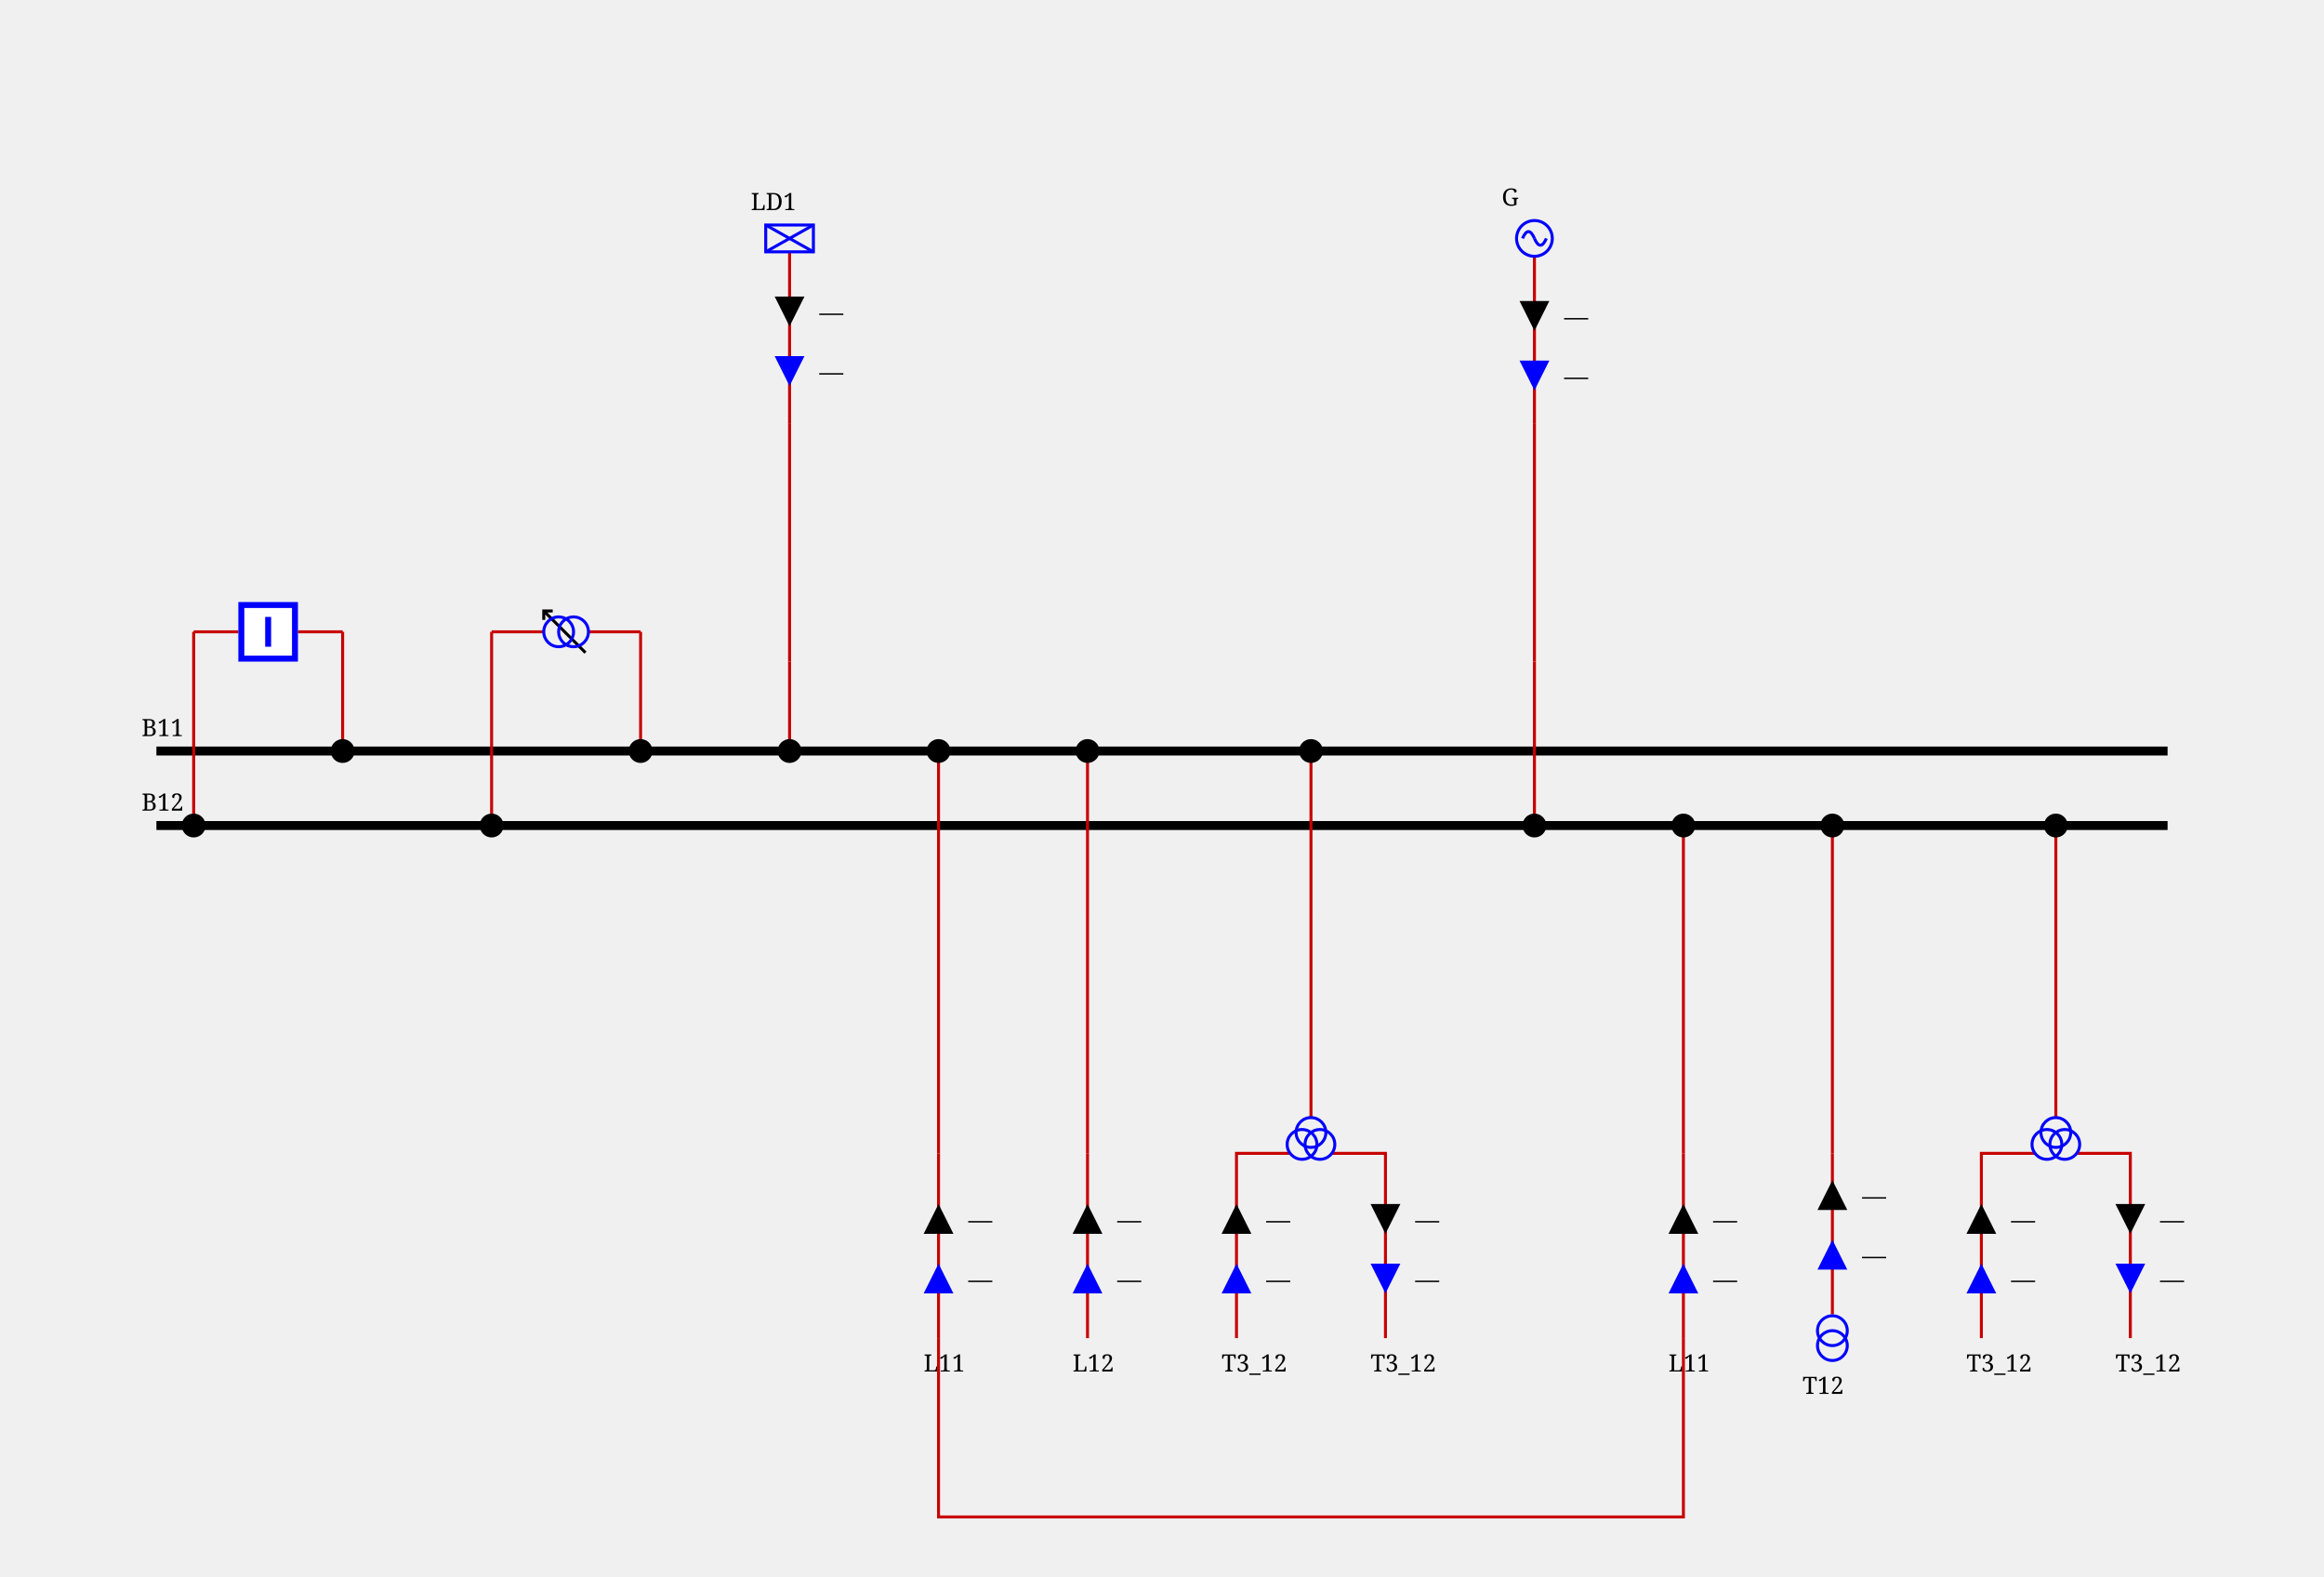
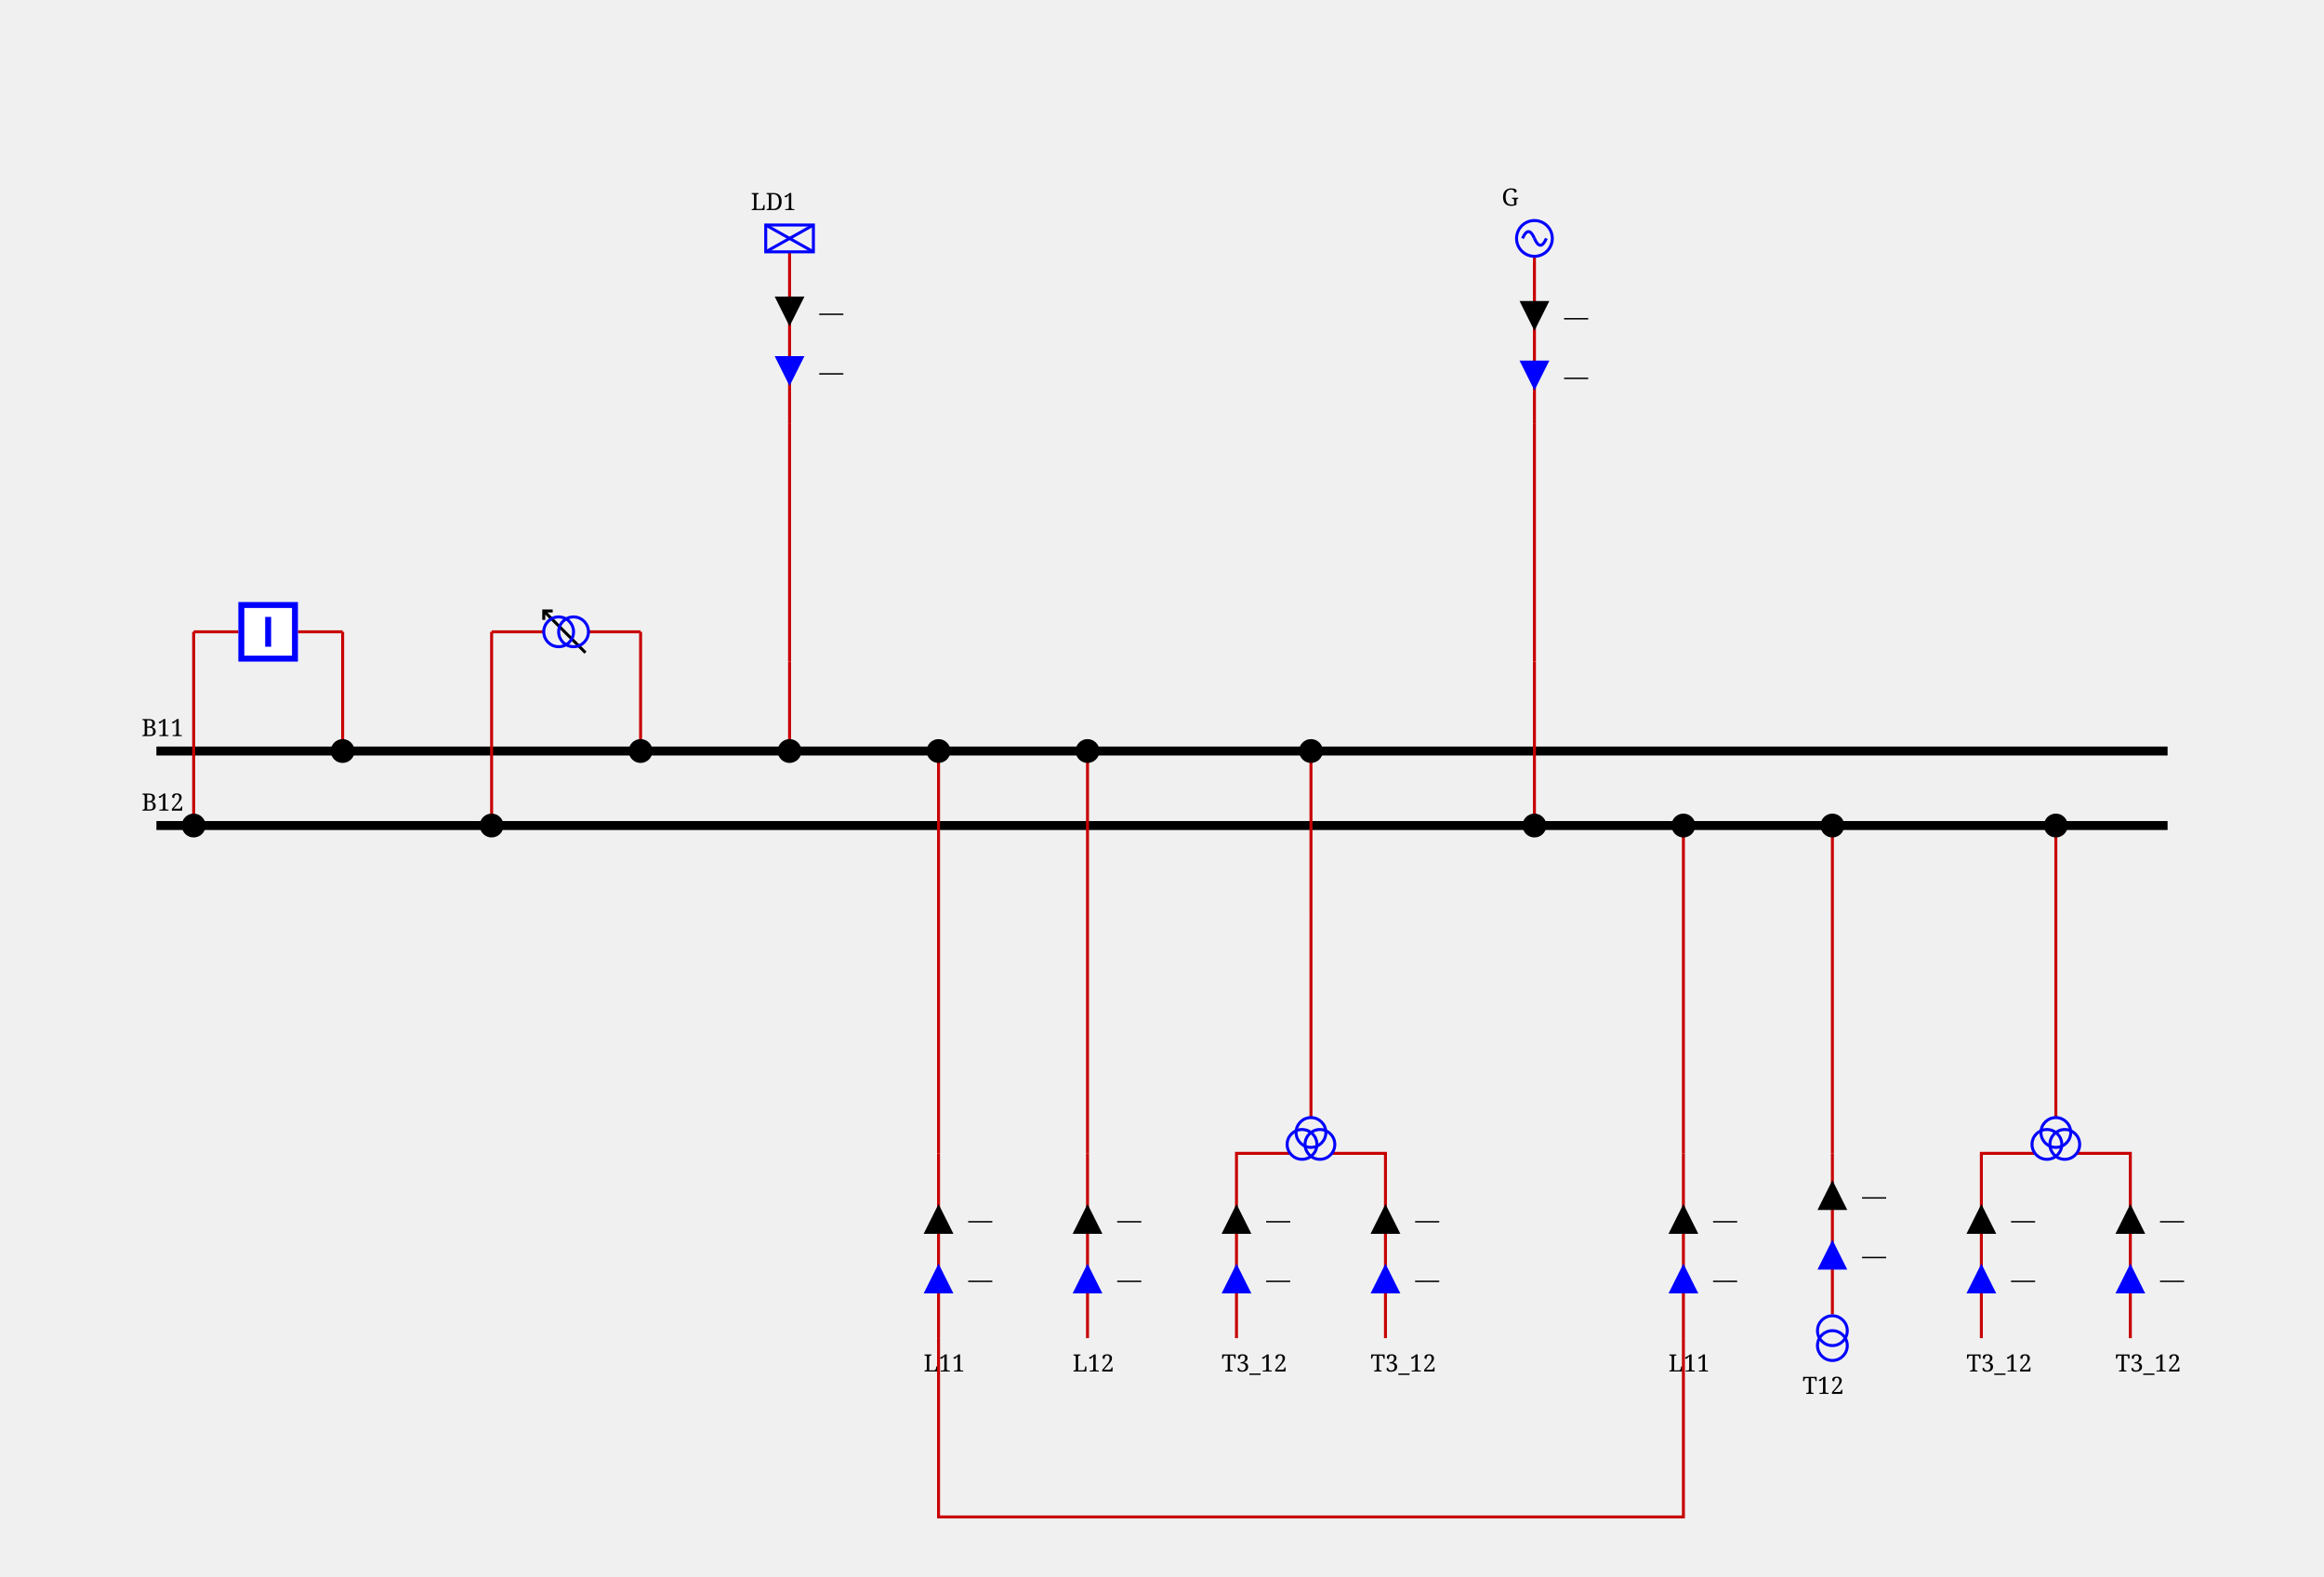
<svg xmlns="http://www.w3.org/2000/svg" height="529.0" viewBox="0 0 780.0 529.0" width="780.0">
  <style>
/* ----------------------------------------------------------------------- */
/* File: tautologies.css ------------------------------------------------- */
.sld-out .sld-arrow-in {visibility: hidden}
.sld-in .sld-arrow-out {visibility: hidden}
.sld-closed .sld-sw-open {visibility: hidden}
.sld-open .sld-sw-closed {visibility: hidden}
.sld-hidden-node {visibility: hidden}
.sld-top-feeder .sld-label {dominant-baseline: auto}
.sld-bottom-feeder .sld-label {dominant-baseline: hanging}
.sld-active-power .sld-label {dominant-baseline: mathematical}
.sld-reactive-power .sld-label {dominant-baseline: mathematical}
.sld-current .sld-label {dominant-baseline: mathematical}
/* ----------------------------------------------------------------------- */
/* File: baseVoltages.css ------------------------------------------------ */
.sld-vl300to500 {--sld-vl-color: #ff0000}
.sld-vl180to300 {--sld-vl-color: #228b22}
.sld-vl120to180 {--sld-vl-color: #01afaf}
.sld-vl70to120 {--sld-vl-color: #cc5500}
.sld-vl50to70 {--sld-vl-color: #a020f0}
.sld-vl30to50 {--sld-vl-color: #ff8290}
.sld-vl0to30 {--sld-vl-color: #abae28}
/* ----------------------------------------------------------------------- */
/* File : components.css ------------------------------------------------- */
/* Stroke black */
.sld-disconnector {stroke-width: 3; stroke: black; fill: none}
/* Stroke blue */
.sld-breaker {stroke-width: 2; stroke: blue; fill:white}
.sld-load-break-switch {stroke: blue; fill: white}
/* Stroke --sld-vl-color with fallback black */
.sld-bus-connection {fill: var(--sld-vl-color, black)}
.sld-cell-shape-flat .sld-bus-connection {visibility: hidden}
.sld-busbar-section {stroke: var(--sld-vl-color, black); stroke-width: 3; fill: none}
/* Stroke --sld-vl-color with fallback red */
.sld-wire {stroke: var(--sld-vl-color, #c80000); fill: none}
/* Stroke --sld-vl-color with fallback blue */
.sld-load {stroke: var(--sld-vl-color, blue); fill: none}
.sld-battery {stroke: var(--sld-vl-color, blue); fill: none}
.sld-generator {stroke: var(--sld-vl-color, blue); fill: none}
.sld-two-wt {stroke: var(--sld-vl-color, blue); fill: none}
.sld-three-wt {stroke: var(--sld-vl-color, blue); fill: none}
.sld-winding {stroke: var(--sld-vl-color, blue); fill: none}
.sld-capacitor {stroke: var(--sld-vl-color, blue); fill: none}
.sld-inductor {stroke: var(--sld-vl-color, blue); fill: none}
.sld-pst {stroke: var(--sld-vl-color, blue); fill: none}
.sld-pst-arrow {stroke: black; fill: none}
.sld-svc {stroke: var(--sld-vl-color, blue); fill: none}
.sld-vsc {stroke: var(--sld-vl-color, blue); font-size: 7.43px; fill: none}
.sld-lcc {stroke: var(--sld-vl-color, blue); font-size: 7.43px; fill: none}
/* Stroke none &amp; fill: --sld-vl-color */
.sld-node-infos {stroke: none; fill: var(--sld-vl-color, black)}
/* Stroke none &amp; fill: black */
.sld-node {stroke: none; fill: black}
.sld-flash {stroke: none; fill: black}
.sld-lock {stroke: none; fill: black}
.sld-unknown {stroke: none; fill: black}
/* Fonts */
.sld-label {stroke: none; fill: black; font: 8px serif}
.sld-angle, .sld-voltage {font: 10px serif}
.sld-graph-label {font: 12px serif}
/* Specific */
.sld-grid {stroke: #003700; stroke-dasharray: 1,10}
.sld-feeder-info.sld-active-power {fill:black}
.sld-feeder-info.sld-reactive-power {fill:blue}
.sld-feeder-info.sld-current {fill:purple}
.sld-frame {fill: var(--sld-background-color, transparent)}
/* Stroke maroon for fictitious switch */
.sld-breaker.sld-fictitious {stroke: maroon}
.sld-disconnector.sld-fictitious {stroke: maroon}
.sld-load-break-switch.sld-fictitious {stroke: maroon}
.sld-busbar-section.sld-fictitious {stroke: var(--sld-vl-color, #c80000); stroke-width: 1}

</style>
  <rect class="sld-frame" height="100%" width="100%" />
  <g>
    <g class="sld-busbar-section sld-vl300to500" id="idB11" transform="translate(52.5,252.0)">
      <line x1="0" x2="675.0" y1="0" y2="0" />
      <text class="sld-label" id="B11_NW_LABEL" x="-5.0" y="-5.0">B11</text>
    </g>
    <g class="sld-busbar-section sld-vl300to500" id="idB12" transform="translate(52.5,277.0)">
      <line x1="0" x2="675.0" y1="0" y2="0" />
      <text class="sld-label" id="B12_NW_LABEL" x="-5.0" y="-5.0">B12</text>
    </g>
    <g class="sld-intern-cell sld-cell-shape-vertical" id="idINTERN_32_0">
      <g class="sld-wire sld-vl300to500" id="_95_VL1_95_INTERNAL_95_VL1_95_BUSCO_95_B11_95_BR1_45_BR1_95_BUSCO_95_B11_95_BR1">
        <polyline points="115.0,212.0,115.0,252.0" />
      </g>
      <g class="sld-wire sld-vl300to500" id="_95_VL1_95_BR1_95_INTERNAL_95_VL1_95_BUSCO_95_B11_95_BR1_45_BR1">
        <polyline points="100.0,212.0,115.0,212.0" />
      </g>
      <g class="sld-wire sld-vl300to500" id="_95_VL1_95_INTERNAL_95_VL1_95_BUSCO_95_B12_95_BR1_45_BR1_95_BR1">
        <polyline points="65.0,212.0,80.0,212.0" />
      </g>
      <g class="sld-wire sld-vl300to500" id="_95_VL1_95_BUSCO_95_B12_95_BR1_95_INTERNAL_95_VL1_95_BUSCO_95_B12_95_BR1_45_BR1">
        <polyline points="65.0,277.0,65.0,212.0" />
      </g>
      <g class="sld-bus-connection sld-fictitious sld-vl300to500" id="idBUSCO_95_B11_95_BR1" transform="translate(111.0,248.0)">
        <circle cx="4" cy="4" r="4" />
      </g>
      <g class="sld-node sld-hidden-node sld-fictitious sld-vl300to500" id="idINTERNAL_95_VL1_95_BUSCO_95_B11_95_BR1_45_BR1" transform="translate(111.0,208.0)">
        <circle cx="4" cy="4" r="4" />
      </g>
      <g class="sld-breaker sld-open sld-vl300to500" id="idBR1" transform="translate(80.0,202.0)">
        <path class="sld-sw-closed" d="M1,1 V19 H19 V1z M10,5 V15" transform="rotate(90.0,10.0,10.0)" />
        <path class="sld-sw-open" d="M1,1 V19 H19 V1z M5,10 H15" transform="rotate(90.0,10.0,10.0)" />
      </g>
      <g class="sld-node sld-hidden-node sld-fictitious sld-vl300to500" id="idINTERNAL_95_VL1_95_BUSCO_95_B12_95_BR1_45_BR1" transform="translate(61.0,208.0)">
        <circle cx="4" cy="4" r="4" />
      </g>
      <g class="sld-bus-connection sld-fictitious sld-vl300to500" id="idBUSCO_95_B12_95_BR1" transform="translate(61.0,273.0)">
        <circle cx="4" cy="4" r="4" />
      </g>
    </g>
    <g class="sld-intern-cell sld-cell-shape-vertical" id="idINTERN_32_1">
      <g class="sld-wire sld-vl300to500" id="_95_VL1_95_BUSCO_95_B11_95_T11_95_INTERNAL_95_VL1_95_BUSCO_95_B11_95_T11_45_T11">
        <polyline points="215.0,252.0,215.0,212.0" />
      </g>
      <g class="sld-wire sld-vl300to500" id="_95_VL1_95_INTERNAL_95_VL1_95_BUSCO_95_B11_95_T11_45_T11_95_T11">
        <polyline points="215.0,212.0,197.5,212.0" />
      </g>
      <g class="sld-wire sld-vl300to500" id="_95_VL1_95_INTERNAL_95_VL1_95_BUSCO_95_B12_95_T11_45_T11_95_T11">
        <polyline points="165.0,212.0,182.5,212.0" />
      </g>
      <g class="sld-wire sld-vl300to500" id="_95_VL1_95_BUSCO_95_B12_95_T11_95_INTERNAL_95_VL1_95_BUSCO_95_B12_95_T11_45_T11">
        <polyline points="165.0,277.0,165.0,212.0" />
      </g>
      <g class="sld-bus-connection sld-fictitious sld-vl300to500" id="idBUSCO_95_B11_95_T11" transform="translate(211.0,248.0)">
        <circle cx="4" cy="4" r="4" />
      </g>
      <g class="sld-node sld-hidden-node sld-fictitious sld-vl300to500" id="idINTERNAL_95_VL1_95_BUSCO_95_B11_95_T11_45_T11" transform="translate(211.0,208.0)">
        <circle cx="4" cy="4" r="4" />
      </g>
      <g class="sld-pst sld-vl300to500" id="idT11" transform="translate(183.0,204.5)">
        <path class="sld-pst-arrow" d="M14,0 0,14 M11,0 14,0 14,3" transform="rotate(270.0,7.0,7.5)" />
        <circle class="sld-winding" cx="7" cy="10" r="5" transform="rotate(270.0,7.0,7.5)" />
        <circle class="sld-winding" cx="7" cy="5" r="5" transform="rotate(270.0,7.0,7.5)" />
      </g>
      <g class="sld-node sld-hidden-node sld-fictitious sld-vl300to500" id="idINTERNAL_95_VL1_95_BUSCO_95_B12_95_T11_45_T11" transform="translate(161.0,208.0)">
        <circle cx="4" cy="4" r="4" />
      </g>
      <g class="sld-bus-connection sld-fictitious sld-vl300to500" id="idBUSCO_95_B12_95_T11" transform="translate(161.0,273.0)">
        <circle cx="4" cy="4" r="4" />
      </g>
    </g>
    <g class="sld-extern-cell sld-cell-direction-top" id="idEXTERN_32_2">
      <g class="sld-wire sld-vl300to500" id="_95_VL1_95_BUSCO_95_B11_95_LD1_95_INTERNAL_95_VL1_95_BUSCO_95_B11_95_LD1_45_LD1">
        <polyline points="265.0,252.0,265.0,222.0" />
      </g>
      <g class="sld-wire sld-vl300to500" id="_95_VL1_95_INTERNAL_95_VL1_95_BUSCO_95_B11_95_LD1_45_LD1_95_INTERNAL_95_VL1_95_LD1">
        <polyline points="265.0,222.0,265.0,142.0" />
      </g>
      <g class="sld-wire sld-vl300to500" id="_95_VL1_95_INTERNAL_95_VL1_95_LD1_95_LD1">
        <polyline points="265.0,142.0,265.0,84.5" />
      </g>
      <g class="sld-active-power sld-feeder-info sld-in" id="idLD1_ARROW_ACTIVE" transform="translate(260.0,99.5)">
        <polygon class="sld-arrow-in" points="0,0 10,0 5,10" />
        <polygon class="sld-arrow-out" points="5,0 10,10 0,10" />
        <text class="sld-label" x="15.0" y="5.0">—</text>
      </g>
      <g class="sld-reactive-power sld-feeder-info sld-in" id="idLD1_ARROW_REACTIVE" transform="translate(260.0,119.5)">
        <polygon class="sld-arrow-in" points="0,0 10,0 5,10" />
        <polygon class="sld-arrow-out" points="5,0 10,10 0,10" />
        <text class="sld-label" x="15.0" y="5.0">—</text>
      </g>
      <g class="sld-bus-connection sld-fictitious sld-vl300to500" id="idBUSCO_95_B11_95_LD1" transform="translate(261.0,248.0)">
        <circle cx="4" cy="4" r="4" />
      </g>
      <g class="sld-node sld-hidden-node sld-fictitious sld-vl300to500" id="idINTERNAL_95_VL1_95_BUSCO_95_B11_95_LD1_45_LD1" transform="translate(261.0,218.0)">
        <circle cx="4" cy="4" r="4" />
      </g>
      <g class="sld-node sld-hidden-node sld-fictitious sld-vl300to500" id="idINTERNAL_95_VL1_95_LD1" transform="translate(261.0,138.0)">
        <circle cx="4" cy="4" r="4" />
      </g>
      <g class="sld-load sld-top-feeder sld-vl300to500" id="idLD1" transform="translate(257.0,75.5)">
        <rect height="9" width="16" />
        <line x1="0" x2="16" y1="0" y2="9" />
        <line x1="16" x2="0" y1="0" y2="9" />
        <text class="sld-label" id="LD1_N_LABEL" x="-5.0" y="-5.0">LD1</text>
      </g>
    </g>
    <g class="sld-extern-cell sld-cell-direction-bottom" id="idEXTERN_32_3">
      <g class="sld-wire sld-vl300to500" id="_95_VL1_95_BUSCO_95_B11_95_L11_95_ONE_95_INTERNAL_95_VL1_95_BUSCO_95_B11_95_L11_95_ONE_45_L11_95_ONE">
        <polyline points="315.0,252.0,315.0,307.0" />
      </g>
      <g class="sld-wire sld-vl300to500" id="_95_VL1_95_INTERNAL_95_VL1_95_BUSCO_95_B11_95_L11_95_ONE_45_L11_95_ONE_95_INTERNAL_95_VL1_95_L11_95_ONE">
        <polyline points="315.0,307.0,315.0,387.0" />
      </g>
      <g class="sld-wire sld-vl300to500" id="_95_VL1_95_INTERNAL_95_VL1_95_L11_95_ONE_95_L11_95_ONE">
        <polyline points="315.0,387.0,315.0,449.0" />
      </g>
      <g class="sld-reactive-power sld-feeder-info sld-in" id="idL11_95_ONE_ARROW_REACTIVE" transform="translate(310.0,424.0)">
        <polygon class="sld-arrow-in" points="0,0 10,0 5,10" transform="rotate(180.0,5.0,5.0)" />
        <polygon class="sld-arrow-out" points="5,0 10,10 0,10" transform="rotate(180.0,5.0,5.0)" />
        <text class="sld-label" x="15.0" y="5.0">—</text>
      </g>
      <g class="sld-active-power sld-feeder-info sld-in" id="idL11_95_ONE_ARROW_ACTIVE" transform="translate(310.0,404.0)">
        <polygon class="sld-arrow-in" points="0,0 10,0 5,10" transform="rotate(180.0,5.0,5.0)" />
        <polygon class="sld-arrow-out" points="5,0 10,10 0,10" transform="rotate(180.0,5.0,5.0)" />
        <text class="sld-label" x="15.0" y="5.0">—</text>
      </g>
      <g class="sld-bus-connection sld-fictitious sld-vl300to500" id="idBUSCO_95_B11_95_L11_95_ONE" transform="translate(311.0,248.0)">
        <circle cx="4" cy="4" r="4" />
      </g>
      <g class="sld-node sld-hidden-node sld-fictitious sld-vl300to500" id="idINTERNAL_95_VL1_95_BUSCO_95_B11_95_L11_95_ONE_45_L11_95_ONE" transform="translate(311.0,303.0)">
        <circle cx="4" cy="4" r="4" />
      </g>
      <g class="sld-node sld-hidden-node sld-fictitious sld-vl300to500" id="idINTERNAL_95_VL1_95_L11_95_ONE" transform="translate(311.0,383.0)">
        <circle cx="4" cy="4" r="4" />
      </g>
      <g class="sld-bottom-feeder" id="idL11_95_ONE" transform="translate(315.0,449.0)">
        <text class="sld-label" id="L11_ONE_S_LABEL" x="-5.0" y="5.0">L11</text>
      </g>
    </g>
    <g class="sld-extern-cell sld-cell-direction-bottom" id="idEXTERN_32_4">
      <g class="sld-wire sld-vl300to500" id="_95_VL1_95_BUSCO_95_B11_95_L12_95_ONE_95_INTERNAL_95_VL1_95_BUSCO_95_B11_95_L12_95_ONE_45_L12_95_ONE">
        <polyline points="365.0,252.0,365.0,307.0" />
      </g>
      <g class="sld-wire sld-vl300to500" id="_95_VL1_95_INTERNAL_95_VL1_95_BUSCO_95_B11_95_L12_95_ONE_45_L12_95_ONE_95_INTERNAL_95_VL1_95_L12_95_ONE">
        <polyline points="365.0,307.0,365.0,387.0" />
      </g>
      <g class="sld-wire sld-vl300to500" id="_95_VL1_95_INTERNAL_95_VL1_95_L12_95_ONE_95_L12_95_ONE">
        <polyline points="365.0,387.0,365.0,449.0" />
      </g>
      <g class="sld-reactive-power sld-feeder-info sld-in" id="idL12_95_ONE_ARROW_REACTIVE" transform="translate(360.0,424.0)">
        <polygon class="sld-arrow-in" points="0,0 10,0 5,10" transform="rotate(180.0,5.0,5.0)" />
        <polygon class="sld-arrow-out" points="5,0 10,10 0,10" transform="rotate(180.0,5.0,5.0)" />
        <text class="sld-label" x="15.0" y="5.0">—</text>
      </g>
      <g class="sld-active-power sld-feeder-info sld-in" id="idL12_95_ONE_ARROW_ACTIVE" transform="translate(360.0,404.0)">
        <polygon class="sld-arrow-in" points="0,0 10,0 5,10" transform="rotate(180.0,5.0,5.0)" />
        <polygon class="sld-arrow-out" points="5,0 10,10 0,10" transform="rotate(180.0,5.0,5.0)" />
        <text class="sld-label" x="15.0" y="5.0">—</text>
      </g>
      <g class="sld-bus-connection sld-fictitious sld-vl300to500" id="idBUSCO_95_B11_95_L12_95_ONE" transform="translate(361.0,248.0)">
        <circle cx="4" cy="4" r="4" />
      </g>
      <g class="sld-node sld-hidden-node sld-fictitious sld-vl300to500" id="idINTERNAL_95_VL1_95_BUSCO_95_B11_95_L12_95_ONE_45_L12_95_ONE" transform="translate(361.0,303.0)">
        <circle cx="4" cy="4" r="4" />
      </g>
      <g class="sld-node sld-hidden-node sld-fictitious sld-vl300to500" id="idINTERNAL_95_VL1_95_L12_95_ONE" transform="translate(361.0,383.0)">
        <circle cx="4" cy="4" r="4" />
      </g>
      <g class="sld-bottom-feeder" id="idL12_95_ONE" transform="translate(365.0,449.0)">
        <text class="sld-label" id="L12_ONE_S_LABEL" x="-5.0" y="5.0">L12</text>
      </g>
    </g>
    <g class="sld-extern-cell sld-cell-direction-bottom" id="idEXTERN_32_5">
      <g class="sld-wire sld-vl300to500" id="_95_VL1_95_BUSCO_95_B11_95_T3_95_12_95_INTERNAL_95_VL1_95_BUSCO_95_B11_95_T3_95_12_45_T3_95_12">
        <polyline points="440.0,252.0,440.0,307.0" />
      </g>
      <g class="sld-wire sld-vl300to500" id="_95_VL1_95_INTERNAL_95_VL1_95_BUSCO_95_B11_95_T3_95_12_45_T3_95_12_95_T3_95_12">
        <polyline points="440.0,307.0,440.0,375.0" />
      </g>
      <g class="sld-wire sld-vl300to500" id="_95_VL1_95_T3_95_12_95_TWO_95_T3_95_12">
        <polyline points="415.0,449.0,415.0,387.0,433.0,387.0" />
      </g>
      <g class="sld-reactive-power sld-feeder-info sld-in" id="idT3_95_12_95_TWO_ARROW_REACTIVE" transform="translate(410.0,424.0)">
        <polygon class="sld-arrow-in" points="0,0 10,0 5,10" transform="rotate(180.0,5.0,5.0)" />
        <polygon class="sld-arrow-out" points="5,0 10,10 0,10" transform="rotate(180.0,5.0,5.0)" />
        <text class="sld-label" x="15.0" y="5.0">—</text>
      </g>
      <g class="sld-active-power sld-feeder-info sld-in" id="idT3_95_12_95_TWO_ARROW_ACTIVE" transform="translate(410.0,404.0)">
        <polygon class="sld-arrow-in" points="0,0 10,0 5,10" transform="rotate(180.0,5.0,5.0)" />
        <polygon class="sld-arrow-out" points="5,0 10,10 0,10" transform="rotate(180.0,5.0,5.0)" />
        <text class="sld-label" x="15.0" y="5.0">—</text>
      </g>
      <g class="sld-wire sld-vl300to500" id="_95_VL1_95_T3_95_12_95_THREE_95_T3_95_12">
        <polyline points="465.0,449.0,465.0,387.0,447.0,387.0" />
      </g>
-       <g class="sld-reactive-power sld-feeder-info sld-out" id="idT3_95_12_95_THREE_ARROW_REACTIVE" transform="translate(460.0,424.0)">
-         <polygon class="sld-arrow-in" points="0,0 10,0 5,10" transform="rotate(180.0,5.0,5.0)" />
-         <polygon class="sld-arrow-out" points="5,0 10,10 0,10" transform="rotate(180.0,5.0,5.0)" />
-         <text class="sld-label" x="15.0" y="5.0">—</text>
-       </g>
-       <g class="sld-active-power sld-feeder-info sld-out" id="idT3_95_12_95_THREE_ARROW_ACTIVE" transform="translate(460.0,404.0)">
+       <g class="sld-reactive-power sld-feeder-info sld-in" id="idT3_95_12_95_THREE_ARROW_REACTIVE" transform="translate(460.0,424.0)">
+         <polygon class="sld-arrow-in" points="0,0 10,0 5,10" transform="rotate(180.0,5.0,5.0)" />
+         <polygon class="sld-arrow-out" points="5,0 10,10 0,10" transform="rotate(180.0,5.0,5.0)" />
+         <text class="sld-label" x="15.0" y="5.0">—</text>
+       </g>
+       <g class="sld-active-power sld-feeder-info sld-in" id="idT3_95_12_95_THREE_ARROW_ACTIVE" transform="translate(460.0,404.0)">
        <polygon class="sld-arrow-in" points="0,0 10,0 5,10" transform="rotate(180.0,5.0,5.0)" />
        <polygon class="sld-arrow-out" points="5,0 10,10 0,10" transform="rotate(180.0,5.0,5.0)" />
        <text class="sld-label" x="15.0" y="5.0">—</text>
      </g>
      <g class="sld-bus-connection sld-fictitious sld-vl300to500" id="idBUSCO_95_B11_95_T3_95_12" transform="translate(436.0,248.0)">
        <circle cx="4" cy="4" r="4" />
      </g>
      <g class="sld-node sld-hidden-node sld-fictitious sld-vl300to500" id="idINTERNAL_95_VL1_95_BUSCO_95_B11_95_T3_95_12_45_T3_95_12" transform="translate(436.0,303.0)">
        <circle cx="4" cy="4" r="4" />
      </g>
      <g class="sld-three-wt sld-fictitious" id="idT3_95_12" transform="translate(432.0,375.0)">
        <circle class="sld-vl300to500 sld-winding" cx="5" cy="15" r="5" transform="scale(1, -1) translate(0, -24.0)" />
        <circle class="sld-vl300to500 sld-winding" cx="11" cy="15" r="5" transform="scale(1, -1) translate(0, -24.0)" />
        <circle class="sld-vl300to500 sld-winding" cx="8" cy="19" r="5" transform="scale(1, -1) translate(0, -24.0)" />
      </g>
      <g class="sld-bottom-feeder sld-vl300to500" id="idT3_95_12_95_TWO" transform="translate(415.0,449.0)">
        <text class="sld-label" id="T3_12_TWO_S_LABEL" x="-5.0" y="5.0">T3_12</text>
      </g>
      <g class="sld-bottom-feeder sld-vl300to500" id="idT3_95_12_95_THREE" transform="translate(465.0,449.0)">
        <text class="sld-label" id="T3_12_THREE_S_LABEL" x="-5.0" y="5.0">T3_12</text>
      </g>
    </g>
    <g class="sld-extern-cell sld-cell-direction-top" id="idEXTERN_32_6">
      <g class="sld-wire sld-vl300to500" id="_95_VL1_95_BUSCO_95_B12_95_G_95_INTERNAL_95_VL1_95_BUSCO_95_B12_95_G_45_G">
        <polyline points="515.0,277.0,515.0,222.0" />
      </g>
      <g class="sld-wire sld-vl300to500" id="_95_VL1_95_INTERNAL_95_VL1_95_BUSCO_95_B12_95_G_45_G_95_INTERNAL_95_VL1_95_G">
        <polyline points="515.0,222.0,515.0,142.0" />
      </g>
      <g class="sld-wire sld-vl300to500" id="_95_VL1_95_INTERNAL_95_VL1_95_G_95_G">
        <polyline points="515.0,142.0,515.0,86.0" />
      </g>
      <g class="sld-active-power sld-feeder-info sld-in" id="idG_ARROW_ACTIVE" transform="translate(510.0,101.0)">
        <polygon class="sld-arrow-in" points="0,0 10,0 5,10" />
        <polygon class="sld-arrow-out" points="5,0 10,10 0,10" />
        <text class="sld-label" x="15.0" y="5.0">—</text>
      </g>
      <g class="sld-reactive-power sld-feeder-info sld-in" id="idG_ARROW_REACTIVE" transform="translate(510.0,121.0)">
        <polygon class="sld-arrow-in" points="0,0 10,0 5,10" />
        <polygon class="sld-arrow-out" points="5,0 10,10 0,10" />
        <text class="sld-label" x="15.0" y="5.0">—</text>
      </g>
      <g class="sld-bus-connection sld-fictitious sld-vl300to500" id="idBUSCO_95_B12_95_G" transform="translate(511.0,273.0)">
        <circle cx="4" cy="4" r="4" />
      </g>
      <g class="sld-node sld-hidden-node sld-fictitious sld-vl300to500" id="idINTERNAL_95_VL1_95_BUSCO_95_B12_95_G_45_G" transform="translate(511.0,218.0)">
        <circle cx="4" cy="4" r="4" />
      </g>
      <g class="sld-node sld-hidden-node sld-fictitious sld-vl300to500" id="idINTERNAL_95_VL1_95_G" transform="translate(511.0,138.0)">
        <circle cx="4" cy="4" r="4" />
      </g>
      <g class="sld-generator sld-top-feeder sld-vl300to500" id="idG" transform="translate(509.0,74.0)">
        <circle cx="6" cy="6" r="6" />
        <path d="M6,6 A 6 40 0 0 0 2,6" />
        <path d="M6,6 A 6 40 0 0 0 10,6" />
        <text class="sld-label" id="G_N_LABEL" x="-5.0" y="-5.0">G</text>
      </g>
    </g>
    <g class="sld-extern-cell sld-cell-direction-bottom" id="idEXTERN_32_7">
      <g class="sld-wire sld-vl300to500" id="_95_VL1_95_BUSCO_95_B12_95_L11_95_TWO_95_INTERNAL_95_VL1_95_BUSCO_95_B12_95_L11_95_TWO_45_L11_95_TWO">
        <polyline points="565.0,277.0,565.0,307.0" />
      </g>
      <g class="sld-wire sld-vl300to500" id="_95_VL1_95_INTERNAL_95_VL1_95_BUSCO_95_B12_95_L11_95_TWO_45_L11_95_TWO_95_INTERNAL_95_VL1_95_L11_95_TWO">
        <polyline points="565.0,307.0,565.0,387.0" />
      </g>
      <g class="sld-wire sld-vl300to500" id="_95_VL1_95_INTERNAL_95_VL1_95_L11_95_TWO_95_L11_95_TWO">
        <polyline points="565.0,387.0,565.0,449.0" />
      </g>
      <g class="sld-reactive-power sld-feeder-info sld-in" id="idL11_95_TWO_ARROW_REACTIVE" transform="translate(560.0,424.0)">
        <polygon class="sld-arrow-in" points="0,0 10,0 5,10" transform="rotate(180.0,5.0,5.0)" />
        <polygon class="sld-arrow-out" points="5,0 10,10 0,10" transform="rotate(180.0,5.0,5.0)" />
        <text class="sld-label" x="15.0" y="5.0">—</text>
      </g>
      <g class="sld-active-power sld-feeder-info sld-in" id="idL11_95_TWO_ARROW_ACTIVE" transform="translate(560.0,404.0)">
        <polygon class="sld-arrow-in" points="0,0 10,0 5,10" transform="rotate(180.0,5.0,5.0)" />
        <polygon class="sld-arrow-out" points="5,0 10,10 0,10" transform="rotate(180.0,5.0,5.0)" />
        <text class="sld-label" x="15.0" y="5.0">—</text>
      </g>
      <g class="sld-bus-connection sld-fictitious sld-vl300to500" id="idBUSCO_95_B12_95_L11_95_TWO" transform="translate(561.0,273.0)">
        <circle cx="4" cy="4" r="4" />
      </g>
      <g class="sld-node sld-hidden-node sld-fictitious sld-vl300to500" id="idINTERNAL_95_VL1_95_BUSCO_95_B12_95_L11_95_TWO_45_L11_95_TWO" transform="translate(561.0,303.0)">
        <circle cx="4" cy="4" r="4" />
      </g>
      <g class="sld-node sld-hidden-node sld-fictitious sld-vl300to500" id="idINTERNAL_95_VL1_95_L11_95_TWO" transform="translate(561.0,383.0)">
        <circle cx="4" cy="4" r="4" />
      </g>
      <g class="sld-bottom-feeder" id="idL11_95_TWO" transform="translate(565.0,449.0)">
        <text class="sld-label" id="L11_TWO_S_LABEL" x="-5.0" y="5.0">L11</text>
      </g>
    </g>
    <g class="sld-extern-cell sld-cell-direction-bottom" id="idEXTERN_32_8">
      <g class="sld-wire sld-vl300to500" id="_95_VL1_95_BUSCO_95_B12_95_T12_95_ONE_95_INTERNAL_95_VL1_95_BUSCO_95_B12_95_T12_95_ONE_45_T12_95_ONE">
        <polyline points="615.0,277.0,615.0,307.0" />
      </g>
      <g class="sld-wire sld-vl300to500" id="_95_VL1_95_INTERNAL_95_VL1_95_BUSCO_95_B12_95_T12_95_ONE_45_T12_95_ONE_95_INTERNAL_95_VL1_95_T12_95_ONE">
        <polyline points="615.0,307.0,615.0,387.0" />
      </g>
      <g class="sld-wire sld-vl300to500" id="_95_VL1_95_INTERNAL_95_VL1_95_T12_95_ONE_95_T12_95_ONE">
        <polyline points="615.0,387.0,615.0,441.0" />
      </g>
      <g class="sld-reactive-power sld-feeder-info sld-in" id="idT12_95_ONE_ARROW_REACTIVE" transform="translate(610.0,416.0)">
        <polygon class="sld-arrow-in" points="0,0 10,0 5,10" transform="rotate(180.0,5.0,5.0)" />
        <polygon class="sld-arrow-out" points="5,0 10,10 0,10" transform="rotate(180.0,5.0,5.0)" />
        <text class="sld-label" x="15.0" y="5.0">—</text>
      </g>
      <g class="sld-active-power sld-feeder-info sld-in" id="idT12_95_ONE_ARROW_ACTIVE" transform="translate(610.0,396.0)">
        <polygon class="sld-arrow-in" points="0,0 10,0 5,10" transform="rotate(180.0,5.0,5.0)" />
        <polygon class="sld-arrow-out" points="5,0 10,10 0,10" transform="rotate(180.0,5.0,5.0)" />
        <text class="sld-label" x="15.0" y="5.0">—</text>
      </g>
      <g class="sld-bus-connection sld-fictitious sld-vl300to500" id="idBUSCO_95_B12_95_T12_95_ONE" transform="translate(611.0,273.0)">
        <circle cx="4" cy="4" r="4" />
      </g>
      <g class="sld-node sld-hidden-node sld-fictitious sld-vl300to500" id="idINTERNAL_95_VL1_95_BUSCO_95_B12_95_T12_95_ONE_45_T12_95_ONE" transform="translate(611.0,303.0)">
        <circle cx="4" cy="4" r="4" />
      </g>
      <g class="sld-node sld-hidden-node sld-fictitious sld-vl300to500" id="idINTERNAL_95_VL1_95_T12_95_ONE" transform="translate(611.0,383.0)">
        <circle cx="4" cy="4" r="4" />
      </g>
      <g class="sld-two-wt sld-bottom-feeder" id="idT12_95_ONE" transform="translate(610.0,441.5)">
        <circle class="sld-vl300to500 sld-winding" cx="5" cy="10" r="5" transform="rotate(180.0,5.0,7.5)" />
        <circle class="sld-vl300to500 sld-winding" cx="5" cy="5" r="5" transform="rotate(180.0,5.0,7.5)" />
        <text class="sld-label" id="T12_ONE_S_LABEL" x="-5.0" y="20.0">T12</text>
      </g>
    </g>
    <g class="sld-extern-cell sld-cell-direction-bottom" id="idEXTERN_32_9">
      <g class="sld-wire sld-vl300to500" id="_95_VL1_95_BUSCO_95_B12_95_T3_95_12_95_INTERNAL_95_VL1_95_BUSCO_95_B12_95_T3_95_12_45_T3_95_12">
        <polyline points="690.0,277.0,690.0,307.0" />
      </g>
      <g class="sld-wire sld-vl300to500" id="_95_VL1_95_INTERNAL_95_VL1_95_BUSCO_95_B12_95_T3_95_12_45_T3_95_12_95_T3_95_12">
        <polyline points="690.0,307.0,690.0,375.0" />
      </g>
      <g class="sld-wire sld-vl300to500" id="_95_VL1_95_T3_95_12_95_ONE_95_T3_95_12">
        <polyline points="665.0,449.0,665.0,387.0,683.0,387.0" />
      </g>
      <g class="sld-reactive-power sld-feeder-info sld-in" id="idT3_95_12_95_ONE_ARROW_REACTIVE" transform="translate(660.0,424.0)">
        <polygon class="sld-arrow-in" points="0,0 10,0 5,10" transform="rotate(180.0,5.0,5.0)" />
        <polygon class="sld-arrow-out" points="5,0 10,10 0,10" transform="rotate(180.0,5.0,5.0)" />
        <text class="sld-label" x="15.0" y="5.0">—</text>
      </g>
      <g class="sld-active-power sld-feeder-info sld-in" id="idT3_95_12_95_ONE_ARROW_ACTIVE" transform="translate(660.0,404.0)">
        <polygon class="sld-arrow-in" points="0,0 10,0 5,10" transform="rotate(180.0,5.0,5.0)" />
        <polygon class="sld-arrow-out" points="5,0 10,10 0,10" transform="rotate(180.0,5.0,5.0)" />
        <text class="sld-label" x="15.0" y="5.0">—</text>
      </g>
      <g class="sld-wire sld-vl300to500" id="_95_VL1_95_T3_95_12_95_THREE_95_T3_95_12">
        <polyline points="715.0,449.0,715.0,387.0,697.0,387.0" />
      </g>
-       <g class="sld-reactive-power sld-feeder-info sld-out" id="idT3_95_12_95_THREE_ARROW_REACTIVE" transform="translate(710.0,424.0)">
-         <polygon class="sld-arrow-in" points="0,0 10,0 5,10" transform="rotate(180.0,5.0,5.0)" />
-         <polygon class="sld-arrow-out" points="5,0 10,10 0,10" transform="rotate(180.0,5.0,5.0)" />
-         <text class="sld-label" x="15.0" y="5.0">—</text>
-       </g>
-       <g class="sld-active-power sld-feeder-info sld-out" id="idT3_95_12_95_THREE_ARROW_ACTIVE" transform="translate(710.0,404.0)">
+       <g class="sld-reactive-power sld-feeder-info sld-in" id="idT3_95_12_95_THREE_ARROW_REACTIVE" transform="translate(710.0,424.0)">
+         <polygon class="sld-arrow-in" points="0,0 10,0 5,10" transform="rotate(180.0,5.0,5.0)" />
+         <polygon class="sld-arrow-out" points="5,0 10,10 0,10" transform="rotate(180.0,5.0,5.0)" />
+         <text class="sld-label" x="15.0" y="5.0">—</text>
+       </g>
+       <g class="sld-active-power sld-feeder-info sld-in" id="idT3_95_12_95_THREE_ARROW_ACTIVE" transform="translate(710.0,404.0)">
        <polygon class="sld-arrow-in" points="0,0 10,0 5,10" transform="rotate(180.0,5.0,5.0)" />
        <polygon class="sld-arrow-out" points="5,0 10,10 0,10" transform="rotate(180.0,5.0,5.0)" />
        <text class="sld-label" x="15.0" y="5.0">—</text>
      </g>
      <g class="sld-bus-connection sld-fictitious sld-vl300to500" id="idBUSCO_95_B12_95_T3_95_12" transform="translate(686.0,273.0)">
        <circle cx="4" cy="4" r="4" />
      </g>
      <g class="sld-node sld-hidden-node sld-fictitious sld-vl300to500" id="idINTERNAL_95_VL1_95_BUSCO_95_B12_95_T3_95_12_45_T3_95_12" transform="translate(686.0,303.0)">
        <circle cx="4" cy="4" r="4" />
      </g>
      <g class="sld-three-wt sld-fictitious" id="idT3_95_12" transform="translate(682.0,375.0)">
        <circle class="sld-vl300to500 sld-winding" cx="5" cy="15" r="5" transform="scale(1, -1) translate(0, -24.0)" />
        <circle class="sld-vl300to500 sld-winding" cx="11" cy="15" r="5" transform="scale(1, -1) translate(0, -24.0)" />
        <circle class="sld-vl300to500 sld-winding" cx="8" cy="19" r="5" transform="scale(1, -1) translate(0, -24.0)" />
      </g>
      <g class="sld-bottom-feeder sld-vl300to500" id="idT3_95_12_95_ONE" transform="translate(665.0,449.0)">
        <text class="sld-label" id="T3_12_ONE_S_LABEL" x="-5.0" y="5.0">T3_12</text>
      </g>
      <g class="sld-bottom-feeder sld-vl300to500" id="idT3_95_12_95_THREE" transform="translate(715.0,449.0)">
        <text class="sld-label" id="T3_12_THREE_S_LABEL" x="-5.0" y="5.0">T3_12</text>
      </g>
    </g>
    <g class="sld-wire sld-vl300to500" id="idL11">
      <polyline points="315.0,449.0,315.0,509.0,565.0,509.0,565.0,449.0" />
    </g>
  </g>
</svg>
